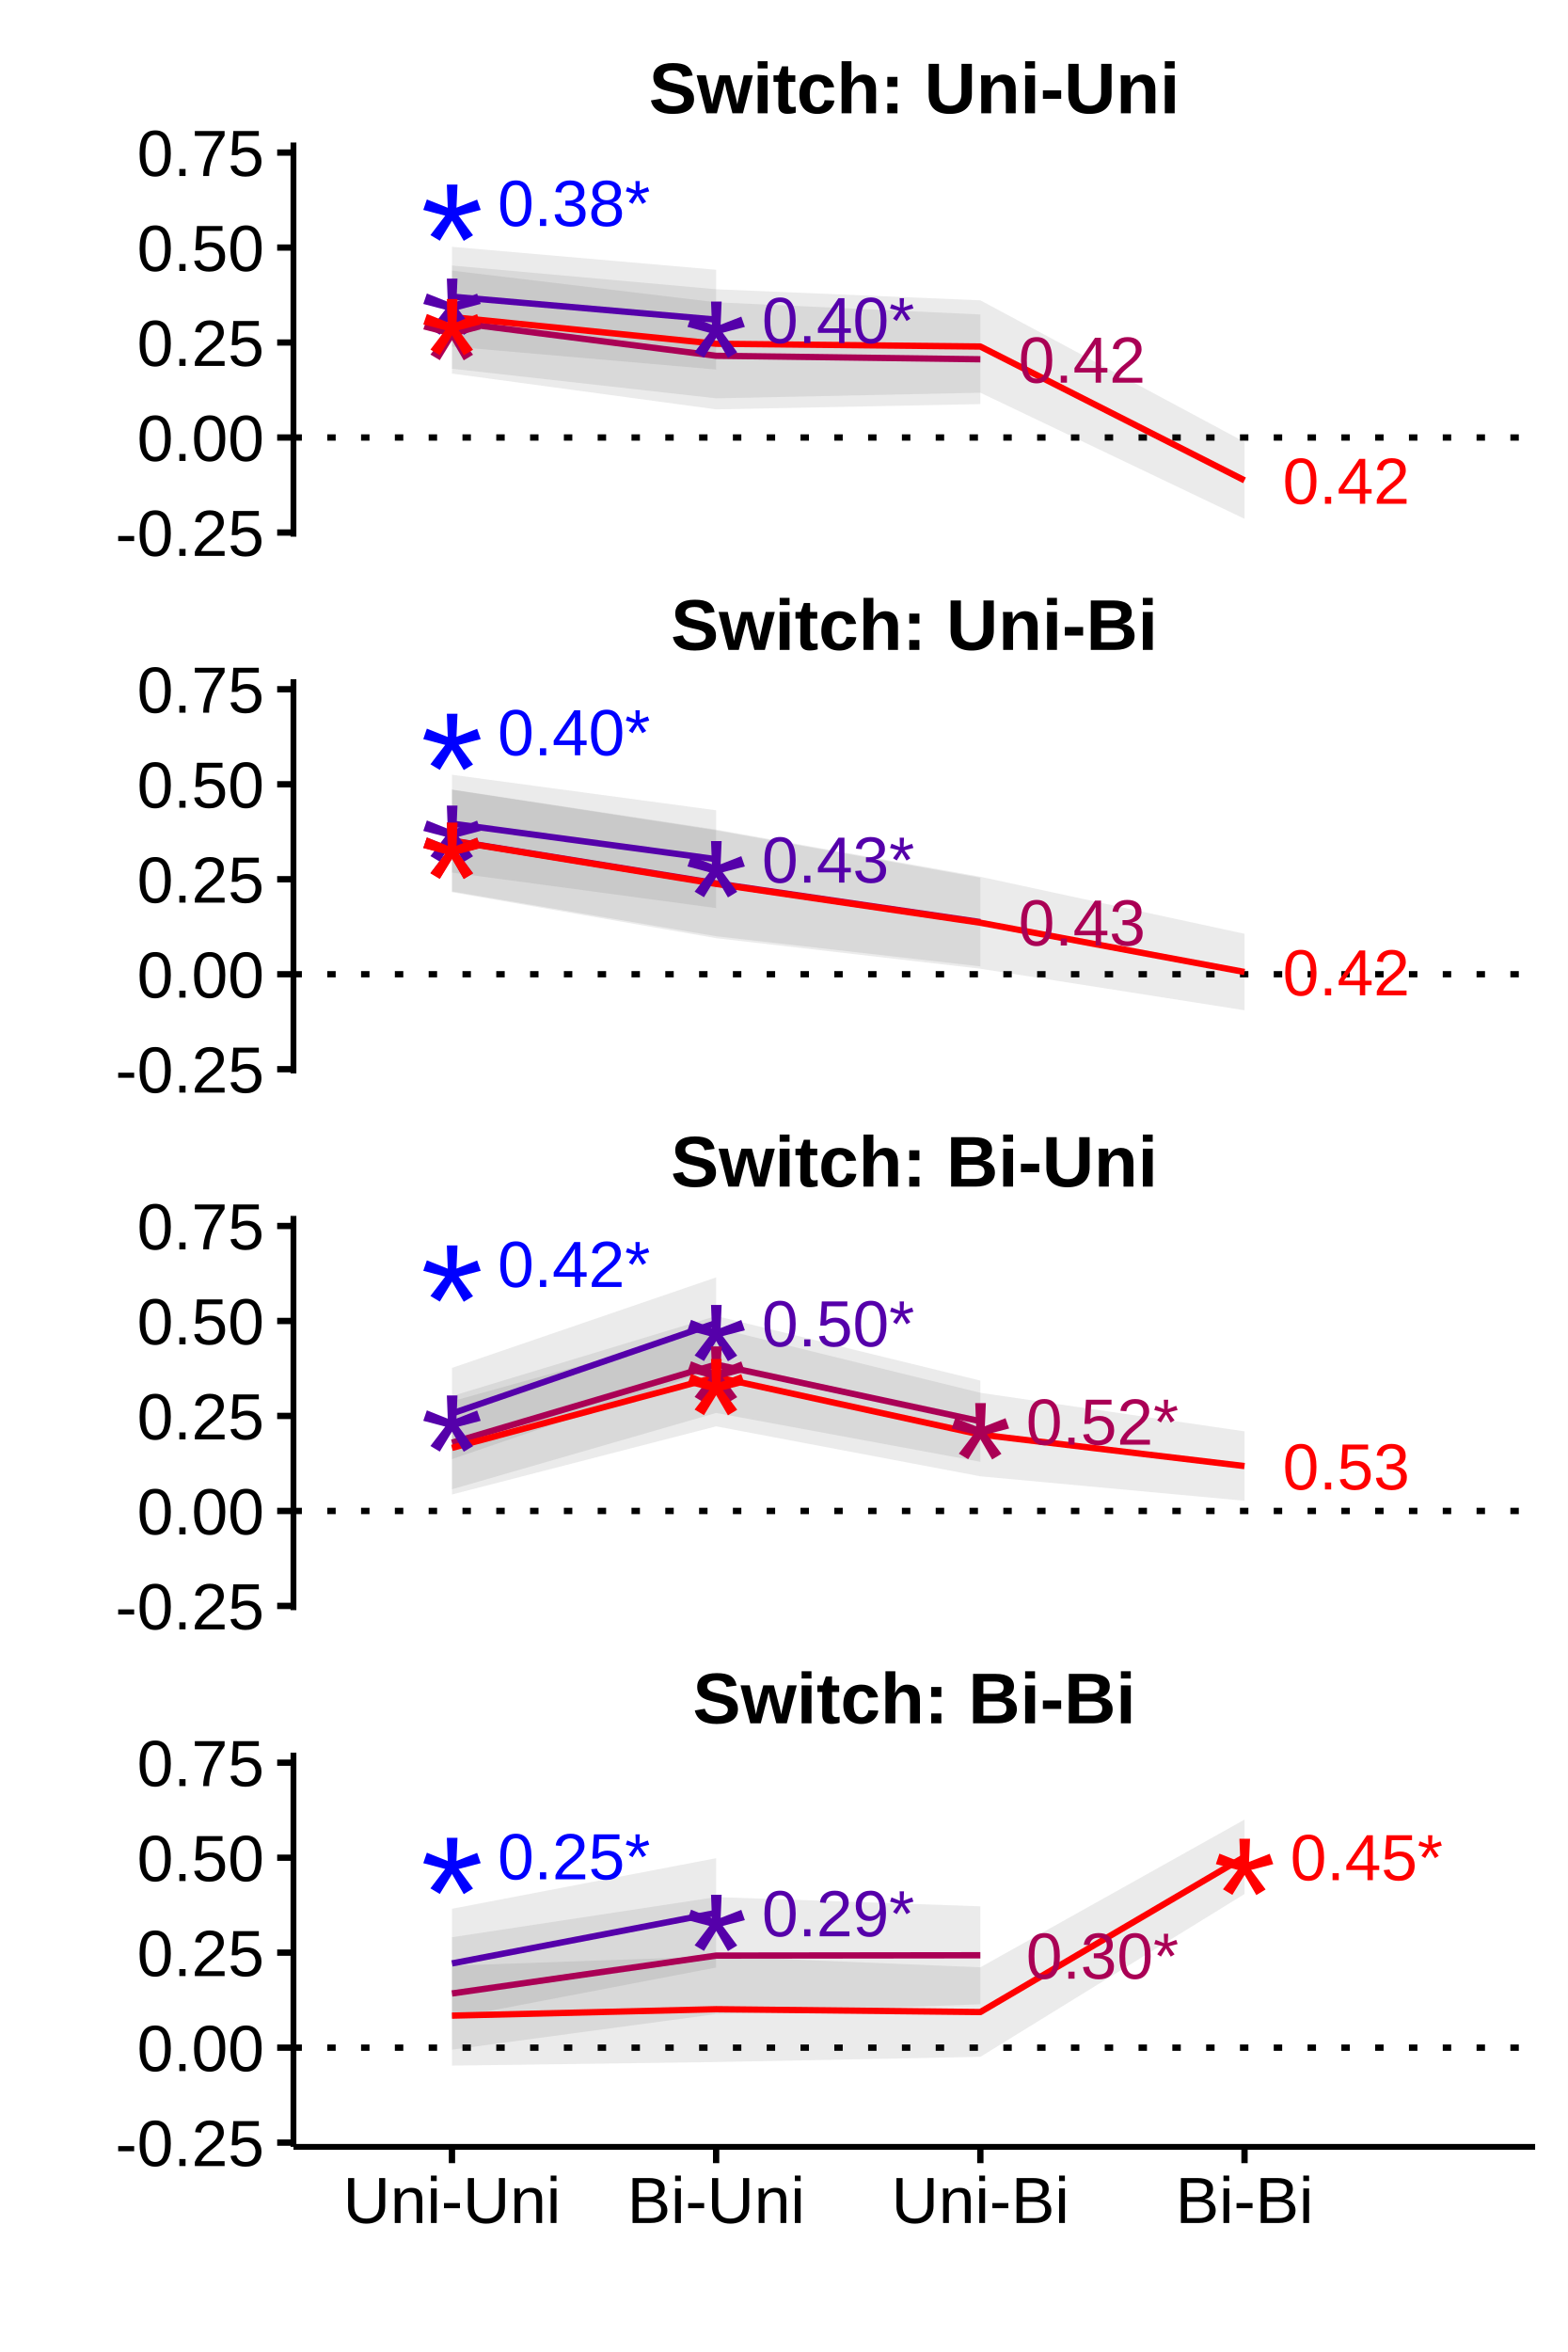
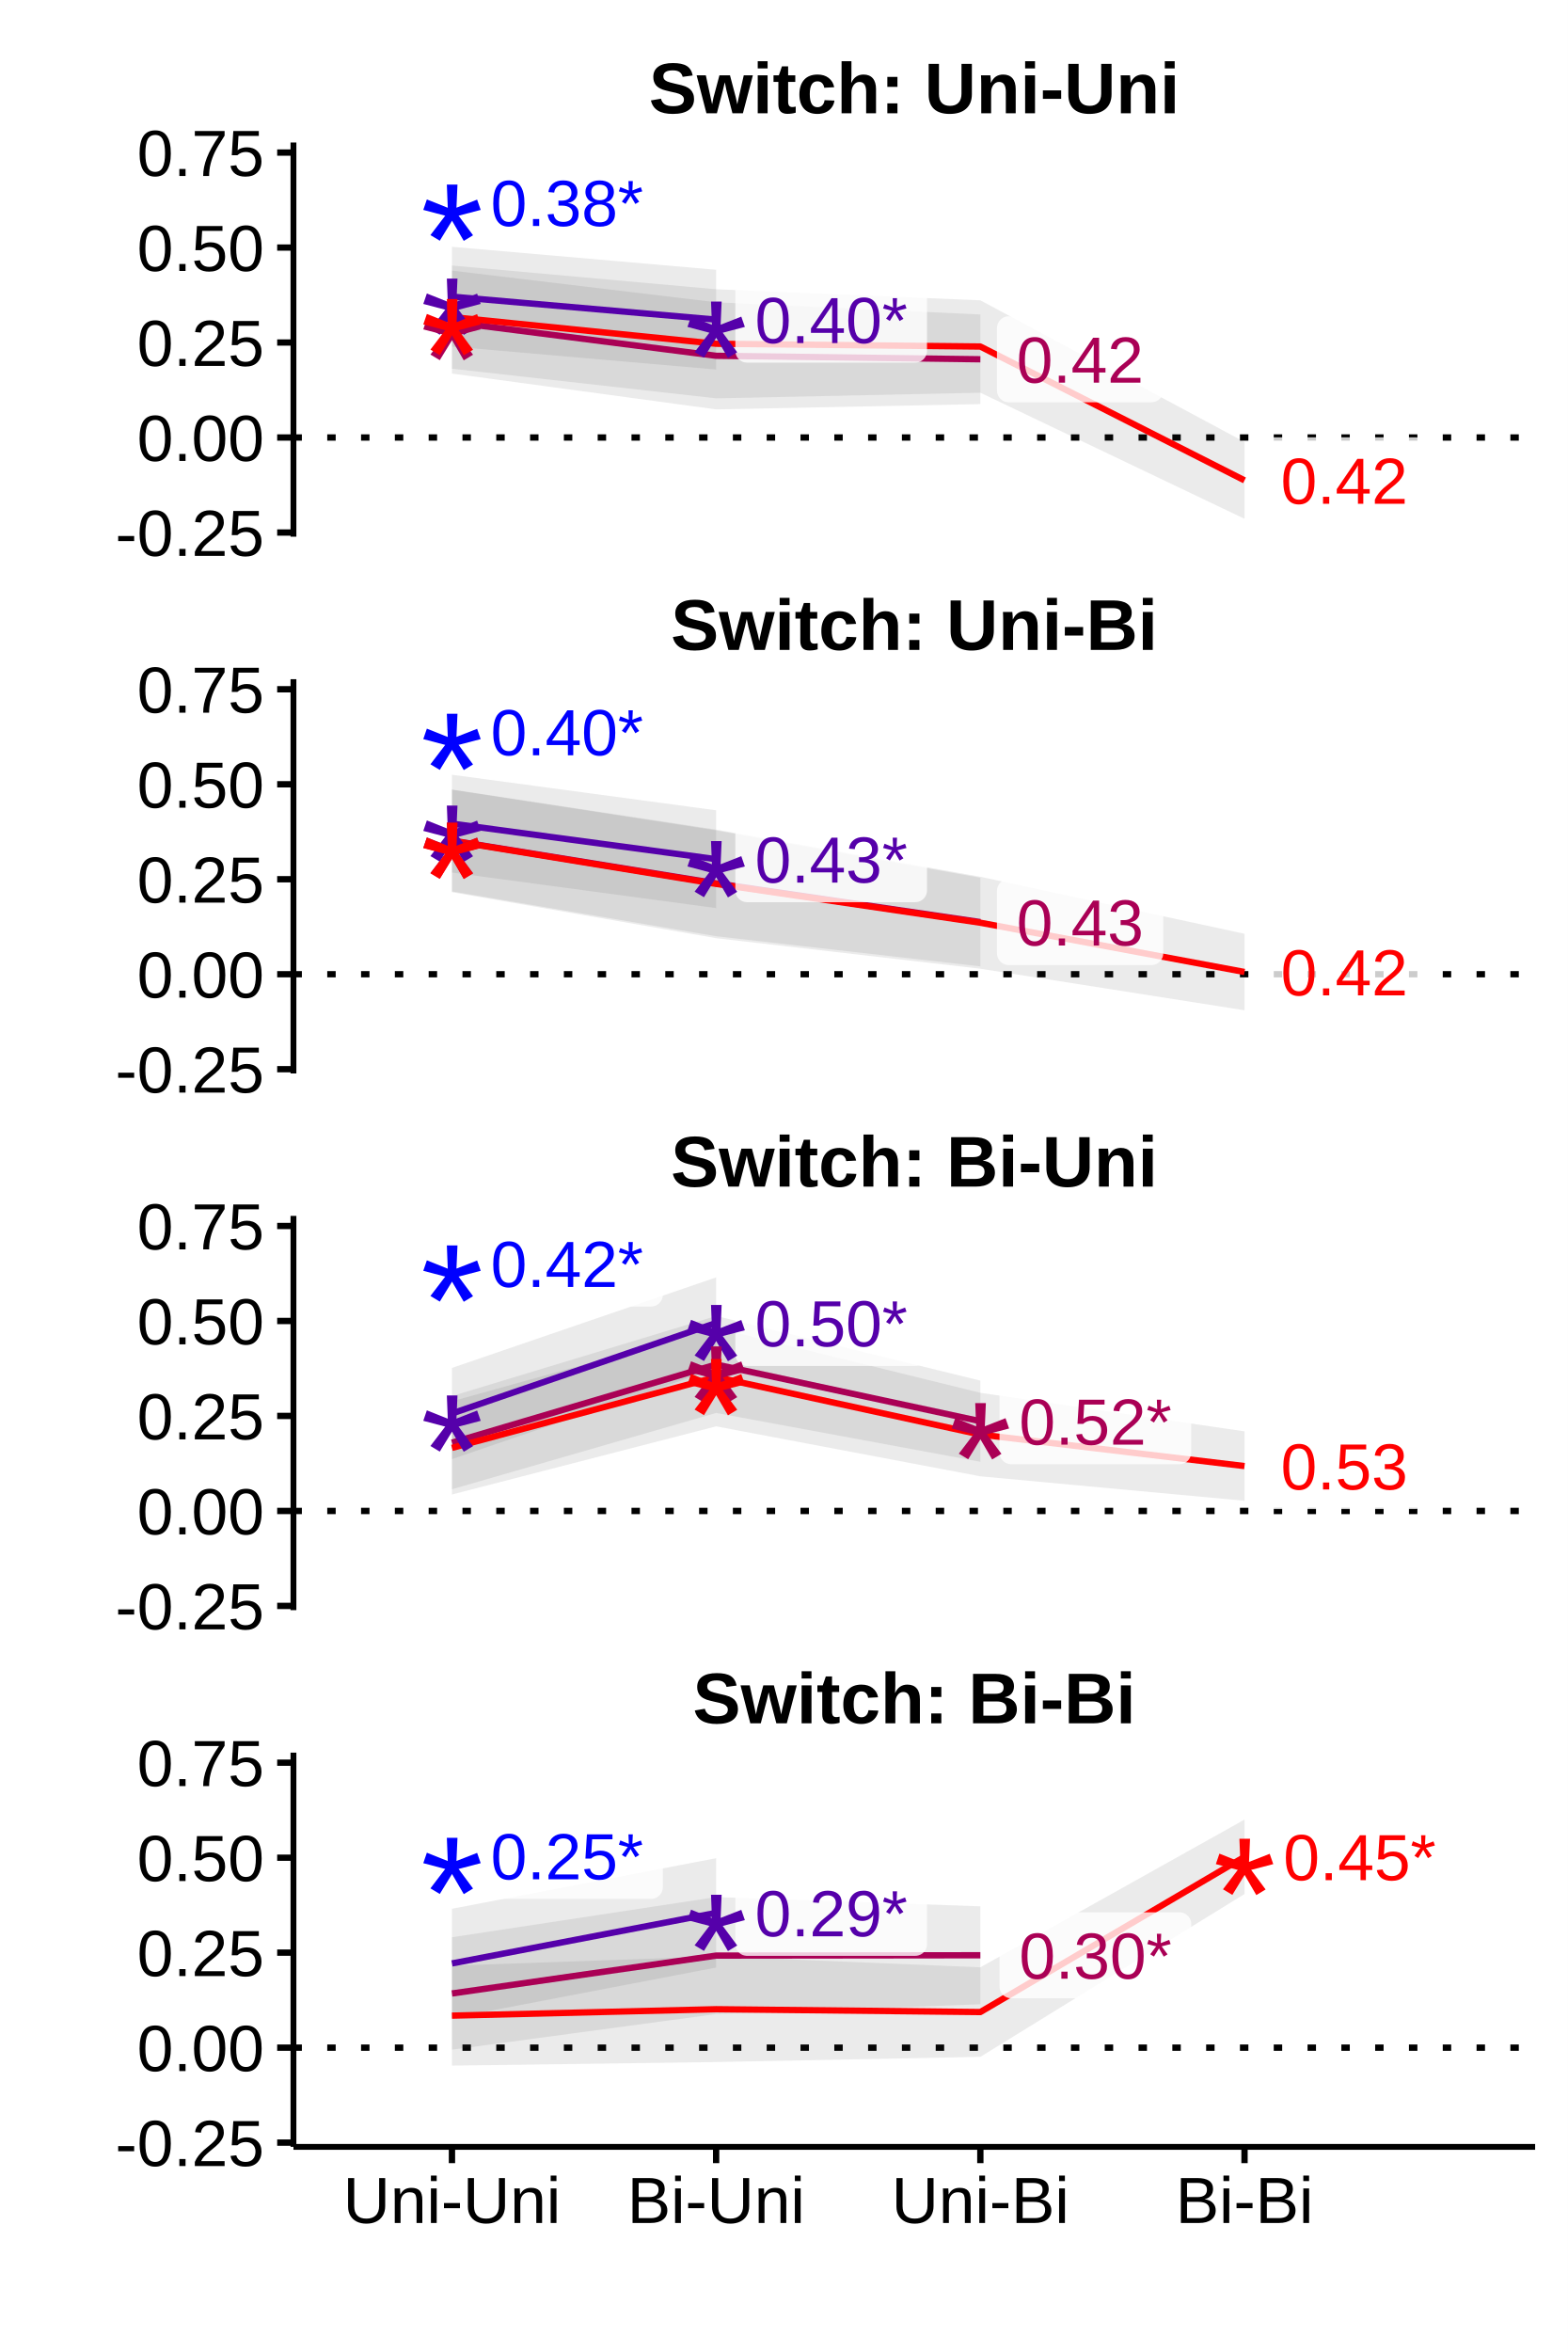
<svg xmlns="http://www.w3.org/2000/svg" width="288.00pt" height="432.00pt" viewBox="0 0 288.00 432.00">
  <g class="svglite">
    <defs>
      <style type="text/css">
    .svglite line, .svglite polyline, .svglite polygon, .svglite path, .svglite rect, .svglite circle {
      fill: none;
      stroke: #000000;
      stroke-linecap: round;
      stroke-linejoin: round;
      stroke-miterlimit: 10.00;
    }
    .svglite text {
      white-space: pre;
    }
    .svglite g.glyphgroup path {
      fill: inherit;
      stroke: none;
    }
  </style>
    </defs>
    <rect width="100%" height="100%" style="stroke: none; fill: #FFFFFF;" />
    <defs>
      <clipPath id="cpMC4wMHwyODguMDB8MC4wMHw0MzIuMDA=">
        <rect x="0.00" y="0.00" width="288.00" height="432.00" />
      </clipPath>
    </defs>
    <g clip-path="url(#cpMC4wMHwyODguMDB8MC4wMHw0MzIuMDA=)">
      <rect x="-0" y="0.00" width="288.00" height="432.00" style="stroke-width: 1.16; stroke: #FFFFFF; fill: #FFFFFF;" />
    </g>
    <defs>
      <clipPath id="cpNTMuOTF8MjgyLjAyfDI2LjE3fDk4LjU4">
        <rect x="53.91" y="26.17" width="228.11" height="72.41" />
      </clipPath>
    </defs>
    <g clip-path="url(#cpNTMuOTF8MjgyLjAyfDI2LjE3fDk4LjU4)">
      <rect x="53.91" y="26.17" width="228.11" height="72.41" style="stroke-width: 1.16; stroke: none; fill: #FFFFFF;" />
      <line x1="53.91" y1="80.36" x2="282.02" y2="80.36" style="stroke-width: 1.16; stroke-dasharray: 1.55,4.66; stroke-linecap: butt;" />
      <polygon points="83.03,31.56 83.03,42.87 " style="stroke-width: 0.00; stroke: none; stroke-linecap: butt; fill: #333333; fill-opacity: 0.10;" />
      <polygon points="83.03,45.33 131.56,49.55 131.56,67.87 83.03,63.65 " style="stroke-width: 0.00; stroke: none; stroke-linecap: butt; fill: #333333; fill-opacity: 0.10;" />
      <polyline points="83.03,45.33 131.56,49.55 " style="stroke-width: 1.16; stroke: none; stroke-linecap: butt;" />
      <polyline points="131.56,67.87 83.03,63.65 " style="stroke-width: 1.16; stroke: none; stroke-linecap: butt;" />
      <polygon points="83.03,49.71 131.56,55.52 180.10,57.76 180.10,74.22 131.56,75.19 83.03,68.61 " style="stroke-width: 0.00; stroke: none; stroke-linecap: butt; fill: #333333; fill-opacity: 0.10;" />
      <polyline points="83.03,49.71 131.56,55.52 180.10,57.76 " style="stroke-width: 1.16; stroke: none; stroke-linecap: butt;" />
      <polyline points="180.10,74.22 131.56,75.19 83.03,68.61 " style="stroke-width: 1.16; stroke: none; stroke-linecap: butt;" />
      <polygon points="83.03,48.77 131.56,53.13 180.10,55.16 228.63,81.18 228.63,95.29 180.10,72.13 131.56,73.16 83.03,67.72 " style="stroke-width: 0.00; stroke: none; stroke-linecap: butt; fill: #333333; fill-opacity: 0.10;" />
      <polyline points="83.03,48.77 131.56,53.13 180.10,55.16 228.63,81.18 " style="stroke-width: 1.16; stroke: none; stroke-linecap: butt;" />
      <polyline points="228.63,95.29 180.10,72.13 131.56,73.16 83.03,67.72 " style="stroke-width: 1.16; stroke: none; stroke-linecap: butt;" />
      <polyline points="83.03,54.49 131.56,58.71 " style="stroke-width: 1.16; stroke: #5500AA; stroke-linecap: butt;" />
      <polyline points="83.03,59.16 131.56,65.35 180.10,65.99 " style="stroke-width: 1.16; stroke: #AA0055; stroke-linecap: butt;" />
      <polyline points="83.03,58.24 131.56,63.14 180.10,63.65 228.63,88.23 " style="stroke-width: 1.16; stroke: #FF0000; stroke-linecap: butt;" />
-       <text x="91.43" y="41.51" style="font-size: 12.00px;fill: #0000FF; font-family: &quot;Arial&quot;;" textLength="28.02px" lengthAdjust="spacingAndGlyphs">0.38*</text>
-       <text x="139.97" y="63.01" style="font-size: 12.00px;fill: #5500AA; font-family: &quot;Arial&quot;;" textLength="28.02px" lengthAdjust="spacingAndGlyphs">0.40*</text>
-       <text x="187.10" y="70.29" style="font-size: 12.00px;fill: #AA0055; font-family: &quot;Arial&quot;;" textLength="23.34px" lengthAdjust="spacingAndGlyphs">0.42</text>
-       <text x="235.64" y="92.53" style="font-size: 12.00px;fill: #FF0000; font-family: &quot;Arial&quot;;" textLength="23.34px" lengthAdjust="spacingAndGlyphs">0.42</text>
+       <polygon points="88.71,45.11 119.61,45.11 119.52,45.11 119.87,45.10 120.21,45.03 120.53,44.91 120.83,44.73 121.10,44.51 121.33,44.25 121.52,43.96 121.66,43.64 121.74,43.30 121.77,42.95 121.77,42.95 121.77,31.48 121.77,31.48 121.74,31.13 121.66,30.79 121.52,30.47 121.33,30.18 121.10,29.92 120.83,29.70 120.53,29.53 120.21,29.40 119.87,29.33 119.61,29.32 88.71,29.32 88.97,29.33 88.62,29.32 88.28,29.36 87.94,29.46 87.63,29.61 87.34,29.80 87.09,30.05 86.89,30.32 86.72,30.63 86.61,30.96 86.56,31.30 86.55,31.48 86.55,42.95 86.56,42.78 86.56,43.13 86.61,43.47 86.72,43.80 86.89,44.11 87.09,44.39 87.34,44.63 87.63,44.82 87.94,44.97 88.28,45.07 88.62,45.11 " style="stroke-width: 0.00; stroke: none; fill: #FFFFFF; fill-opacity: 0.80;" />
+       <text x="90.15" y="41.51" style="font-size: 12.00px;fill: #0000FF; font-family: &quot;Arial&quot;;" textLength="28.02px" lengthAdjust="spacingAndGlyphs">0.38*</text>
+       <polygon points="137.25,66.61 168.14,66.61 168.05,66.60 168.40,66.59 168.74,66.52 169.07,66.40 169.37,66.22 169.64,66.00 169.87,65.74 170.05,65.45 170.19,65.13 170.27,64.79 170.30,64.45 170.30,64.45 170.30,52.97 170.30,52.97 170.27,52.62 170.19,52.29 170.05,51.97 169.87,51.67 169.64,51.41 169.37,51.19 169.07,51.02 168.74,50.89 168.40,50.83 168.14,50.81 137.25,50.81 137.51,50.83 137.16,50.81 136.81,50.85 136.48,50.95 136.17,51.10 135.88,51.30 135.63,51.54 135.42,51.82 135.26,52.12 135.15,52.45 135.09,52.80 135.09,52.97 135.09,64.45 135.09,64.27 135.09,64.62 135.15,64.96 135.26,65.29 135.42,65.60 135.63,65.88 135.88,66.12 136.17,66.32 136.48,66.47 136.81,66.56 137.16,66.60 " style="stroke-width: 0.00; stroke: none; fill: #FFFFFF; fill-opacity: 0.80;" />
+       <text x="138.69" y="63.01" style="font-size: 12.00px;fill: #5500AA; font-family: &quot;Arial&quot;;" textLength="28.02px" lengthAdjust="spacingAndGlyphs">0.40*</text>
+       <polygon points="185.31,73.89 211.54,73.89 211.45,73.89 211.80,73.87 212.14,73.80 212.46,73.68 212.76,73.51 213.03,73.29 213.26,73.03 213.45,72.73 213.59,72.41 213.67,72.07 213.70,71.73 213.70,71.73 213.70,60.25 213.70,60.25 213.67,59.90 213.59,59.57 213.45,59.25 213.26,58.95 213.03,58.69 212.76,58.47 212.46,58.30 212.14,58.18 211.80,58.11 211.54,58.09 185.31,58.09 185.57,58.11 185.23,58.09 184.88,58.13 184.55,58.23 184.23,58.38 183.95,58.58 183.70,58.82 183.49,59.10 183.33,59.40 183.22,59.73 183.16,60.08 183.15,60.25 183.15,71.73 183.16,71.55 183.16,71.90 183.22,72.24 183.33,72.57 183.49,72.88 183.70,73.16 183.95,73.40 184.23,73.60 184.55,73.75 184.88,73.84 185.23,73.89 " style="stroke-width: 0.00; stroke: none; fill: #FFFFFF; fill-opacity: 0.80;" />
+       <text x="186.75" y="70.29" style="font-size: 12.00px;fill: #AA0055; font-family: &quot;Arial&quot;;" textLength="23.34px" lengthAdjust="spacingAndGlyphs">0.42</text>
+       <polygon points="233.85,96.13 260.07,96.13 259.99,96.13 260.33,96.11 260.67,96.05 261.00,95.92 261.30,95.75 261.57,95.53 261.80,95.27 261.98,94.97 262.12,94.65 262.20,94.32 262.23,93.97 262.23,93.97 262.23,82.49 262.23,82.49 262.20,82.15 262.12,81.81 261.98,81.49 261.80,81.20 261.57,80.94 261.30,80.72 261.00,80.54 260.67,80.42 260.33,80.35 260.07,80.33 233.85,80.33 234.11,80.35 233.76,80.34 233.42,80.38 233.08,80.47 232.77,80.62 232.48,80.82 232.23,81.06 232.02,81.34 231.86,81.65 231.75,81.98 231.70,82.32 231.69,82.49 231.69,93.97 231.70,93.80 231.70,94.14 231.75,94.49 231.86,94.82 232.02,95.12 232.23,95.40 232.48,95.64 232.77,95.84 233.08,95.99 233.42,96.09 233.76,96.13 " style="stroke-width: 0.00; stroke: none; fill: #FFFFFF; fill-opacity: 0.80;" />
+       <text x="235.29" y="92.53" style="font-size: 12.00px;fill: #FF0000; font-family: &quot;Arial&quot;;" textLength="23.34px" lengthAdjust="spacingAndGlyphs">0.42</text>
      <text x="83.03" y="54.18" text-anchor="middle" style="font-size: 29.48px;fill: #0000FF; font-family: &quot;Arial&quot;;" textLength="11.47px" lengthAdjust="spacingAndGlyphs">*</text>
      <text x="83.03" y="71.45" text-anchor="middle" style="font-size: 29.48px;fill: #5500AA; font-family: &quot;Arial&quot;;" textLength="11.47px" lengthAdjust="spacingAndGlyphs">*</text>
      <text x="131.56" y="75.67" text-anchor="middle" style="font-size: 29.48px;fill: #5500AA; font-family: &quot;Arial&quot;;" textLength="11.47px" lengthAdjust="spacingAndGlyphs">*</text>
      <text x="83.03" y="76.12" text-anchor="middle" style="font-size: 29.48px;fill: #AA0055; font-family: &quot;Arial&quot;;" textLength="11.47px" lengthAdjust="spacingAndGlyphs">*</text>
      <text x="83.03" y="75.21" text-anchor="middle" style="font-size: 29.48px;fill: #FF0000; font-family: &quot;Arial&quot;;" textLength="11.47px" lengthAdjust="spacingAndGlyphs">*</text>
    </g>
    <g clip-path="url(#cpMC4wMHwyODguMDB8MC4wMHw0MzIuMDA=)">
</g>
    <defs>
      <clipPath id="cpNTMuOTF8MjgyLjAyfDEyNC43NXwxOTcuMTY=">
        <rect x="53.91" y="124.75" width="228.11" height="72.41" />
      </clipPath>
    </defs>
    <g clip-path="url(#cpNTMuOTF8MjgyLjAyfDEyNC43NXwxOTcuMTY=)">
      <rect x="53.91" y="124.75" width="228.11" height="72.41" style="stroke-width: 1.16; stroke: none; fill: #FFFFFF;" />
      <line x1="53.91" y1="178.94" x2="282.02" y2="178.94" style="stroke-width: 1.16; stroke-dasharray: 1.55,4.66; stroke-linecap: butt;" />
      <polygon points="83.03,128.88 83.03,139.96 " style="stroke-width: 0.00; stroke: none; stroke-linecap: butt; fill: #333333; fill-opacity: 0.10;" />
      <polygon points="83.03,142.30 131.56,148.83 131.56,166.79 83.03,160.26 " style="stroke-width: 0.00; stroke: none; stroke-linecap: butt; fill: #333333; fill-opacity: 0.10;" />
      <polyline points="83.03,142.30 131.56,148.83 " style="stroke-width: 1.16; stroke: none; stroke-linecap: butt;" />
      <polyline points="131.56,166.79 83.03,160.26 " style="stroke-width: 1.16; stroke: none; stroke-linecap: butt;" />
      <polygon points="83.03,145.05 131.56,152.52 180.10,161.22 180.10,177.50 131.56,171.96 83.03,163.73 " style="stroke-width: 0.00; stroke: none; stroke-linecap: butt; fill: #333333; fill-opacity: 0.10;" />
      <polyline points="83.03,145.05 131.56,152.52 180.10,161.22 " style="stroke-width: 1.16; stroke: none; stroke-linecap: butt;" />
      <polyline points="180.10,177.50 131.56,171.96 83.03,163.73 " style="stroke-width: 1.16; stroke: none; stroke-linecap: butt;" />
      <polygon points="83.03,145.01 131.56,152.38 180.10,161.04 228.63,171.51 228.63,185.56 180.10,177.93 131.56,172.32 83.03,163.87 " style="stroke-width: 0.00; stroke: none; stroke-linecap: butt; fill: #333333; fill-opacity: 0.10;" />
      <polyline points="83.03,145.01 131.56,152.38 180.10,161.04 228.63,171.51 " style="stroke-width: 1.16; stroke: none; stroke-linecap: butt;" />
      <polyline points="228.63,185.56 180.10,177.93 131.56,172.32 83.03,163.87 " style="stroke-width: 1.16; stroke: none; stroke-linecap: butt;" />
      <polyline points="83.03,151.28 131.56,157.81 " style="stroke-width: 1.16; stroke: #5500AA; stroke-linecap: butt;" />
      <polyline points="83.03,154.39 131.56,162.24 180.10,169.36 " style="stroke-width: 1.16; stroke: #AA0055; stroke-linecap: butt;" />
      <polyline points="83.03,154.44 131.56,162.35 180.10,169.48 228.63,178.53 " style="stroke-width: 1.16; stroke: #FF0000; stroke-linecap: butt;" />
-       <text x="91.43" y="138.72" style="font-size: 12.00px;fill: #0000FF; font-family: &quot;Arial&quot;;" textLength="28.02px" lengthAdjust="spacingAndGlyphs">0.40*</text>
-       <text x="139.97" y="162.11" style="font-size: 12.00px;fill: #5500AA; font-family: &quot;Arial&quot;;" textLength="28.02px" lengthAdjust="spacingAndGlyphs">0.43*</text>
-       <text x="187.10" y="173.66" style="font-size: 12.00px;fill: #AA0055; font-family: &quot;Arial&quot;;" textLength="23.34px" lengthAdjust="spacingAndGlyphs">0.43</text>
-       <text x="235.64" y="182.83" style="font-size: 12.00px;fill: #FF0000; font-family: &quot;Arial&quot;;" textLength="23.34px" lengthAdjust="spacingAndGlyphs">0.42</text>
+       <polygon points="88.71,142.32 119.61,142.32 119.52,142.32 119.87,142.30 120.21,142.23 120.53,142.11 120.83,141.94 121.10,141.72 121.33,141.46 121.52,141.16 121.66,140.84 121.74,140.51 121.77,140.16 121.77,140.16 121.77,128.68 121.77,128.68 121.74,128.34 121.66,128.00 121.52,127.68 121.33,127.38 121.10,127.12 120.83,126.90 120.53,126.73 120.21,126.61 119.87,126.54 119.61,126.52 88.71,126.52 88.97,126.54 88.62,126.52 88.28,126.57 87.94,126.66 87.63,126.81 87.34,127.01 87.09,127.25 86.89,127.53 86.72,127.84 86.61,128.17 86.56,128.51 86.55,128.68 86.55,140.16 86.56,139.99 86.56,140.33 86.61,140.68 86.72,141.01 86.89,141.31 87.09,141.59 87.34,141.83 87.63,142.03 87.94,142.18 88.28,142.28 88.62,142.32 " style="stroke-width: 0.00; stroke: none; fill: #FFFFFF; fill-opacity: 0.80;" />
+       <text x="90.15" y="138.72" style="font-size: 12.00px;fill: #0000FF; font-family: &quot;Arial&quot;;" textLength="28.02px" lengthAdjust="spacingAndGlyphs">0.40*</text>
+       <polygon points="137.25,165.71 168.14,165.71 168.05,165.70 168.40,165.69 168.74,165.62 169.07,165.50 169.37,165.32 169.64,165.10 169.87,164.84 170.05,164.55 170.19,164.23 170.27,163.89 170.30,163.55 170.30,163.55 170.30,152.07 170.30,152.07 170.27,151.72 170.19,151.39 170.05,151.07 169.87,150.77 169.64,150.51 169.37,150.29 169.07,150.12 168.74,150.00 168.40,149.93 168.14,149.91 137.25,149.91 137.51,149.93 137.16,149.91 136.81,149.95 136.48,150.05 136.17,150.20 135.88,150.40 135.63,150.64 135.42,150.92 135.26,151.22 135.15,151.55 135.09,151.90 135.09,152.07 135.09,163.55 135.09,163.37 135.09,163.72 135.15,164.06 135.26,164.39 135.42,164.70 135.63,164.98 135.88,165.22 136.17,165.42 136.48,165.57 136.81,165.66 137.16,165.70 " style="stroke-width: 0.00; stroke: none; fill: #FFFFFF; fill-opacity: 0.80;" />
+       <text x="138.69" y="162.11" style="font-size: 12.00px;fill: #5500AA; font-family: &quot;Arial&quot;;" textLength="28.02px" lengthAdjust="spacingAndGlyphs">0.43*</text>
+       <polygon points="185.31,177.26 211.54,177.26 211.45,177.26 211.80,177.25 212.14,177.18 212.46,177.05 212.76,176.88 213.03,176.66 213.26,176.40 213.45,176.10 213.59,175.78 213.67,175.45 213.70,175.10 213.70,175.10 213.70,163.62 213.70,163.62 213.67,163.28 213.59,162.94 213.45,162.62 213.26,162.33 213.03,162.07 212.76,161.85 212.46,161.67 212.14,161.55 211.80,161.48 211.54,161.46 185.31,161.46 185.57,161.48 185.23,161.47 184.88,161.51 184.55,161.60 184.23,161.75 183.95,161.95 183.70,162.19 183.49,162.47 183.33,162.78 183.22,163.11 183.16,163.45 183.15,163.62 183.15,175.10 183.16,174.93 183.16,175.27 183.22,175.62 183.33,175.95 183.49,176.26 183.70,176.53 183.95,176.77 184.23,176.97 184.55,177.12 184.88,177.22 185.23,177.26 " style="stroke-width: 0.00; stroke: none; fill: #FFFFFF; fill-opacity: 0.80;" />
+       <text x="186.75" y="173.66" style="font-size: 12.00px;fill: #AA0055; font-family: &quot;Arial&quot;;" textLength="23.34px" lengthAdjust="spacingAndGlyphs">0.43</text>
+       <polygon points="233.85,186.43 260.07,186.43 259.99,186.43 260.33,186.42 260.67,186.35 261.00,186.22 261.30,186.05 261.57,185.83 261.80,185.57 261.98,185.28 262.12,184.96 262.20,184.62 262.23,184.27 262.23,184.27 262.23,172.79 262.23,172.79 262.20,172.45 262.12,172.11 261.98,171.79 261.80,171.50 261.57,171.24 261.30,171.02 261.00,170.84 260.67,170.72 260.33,170.65 260.07,170.63 233.85,170.63 234.11,170.65 233.76,170.64 233.42,170.68 233.08,170.77 232.77,170.92 232.48,171.12 232.23,171.36 232.02,171.64 231.86,171.95 231.75,172.28 231.70,172.62 231.69,172.79 231.69,184.27 231.70,184.10 231.70,184.45 231.75,184.79 231.86,185.12 232.02,185.43 232.23,185.70 232.48,185.94 232.77,186.14 233.08,186.29 233.42,186.39 233.76,186.43 " style="stroke-width: 0.00; stroke: none; fill: #FFFFFF; fill-opacity: 0.80;" />
+       <text x="235.29" y="182.83" style="font-size: 12.00px;fill: #FF0000; font-family: &quot;Arial&quot;;" textLength="23.34px" lengthAdjust="spacingAndGlyphs">0.42</text>
      <text x="83.03" y="151.38" text-anchor="middle" style="font-size: 29.48px;fill: #0000FF; font-family: &quot;Arial&quot;;" textLength="11.47px" lengthAdjust="spacingAndGlyphs">*</text>
      <text x="83.03" y="168.24" text-anchor="middle" style="font-size: 29.48px;fill: #5500AA; font-family: &quot;Arial&quot;;" textLength="11.47px" lengthAdjust="spacingAndGlyphs">*</text>
      <text x="131.56" y="174.77" text-anchor="middle" style="font-size: 29.48px;fill: #5500AA; font-family: &quot;Arial&quot;;" textLength="11.47px" lengthAdjust="spacingAndGlyphs">*</text>
      <text x="83.03" y="171.35" text-anchor="middle" style="font-size: 29.48px;fill: #AA0055; font-family: &quot;Arial&quot;;" textLength="11.47px" lengthAdjust="spacingAndGlyphs">*</text>
      <text x="83.03" y="171.40" text-anchor="middle" style="font-size: 29.48px;fill: #FF0000; font-family: &quot;Arial&quot;;" textLength="11.47px" lengthAdjust="spacingAndGlyphs">*</text>
    </g>
    <g clip-path="url(#cpMC4wMHwyODguMDB8MC4wMHw0MzIuMDA=)">
</g>
    <defs>
      <clipPath id="cpNTMuOTF8MjgyLjAyfDIyMy4zM3wyOTUuNzQ=">
        <rect x="53.91" y="223.33" width="228.11" height="72.41" />
      </clipPath>
    </defs>
    <g clip-path="url(#cpNTMuOTF8MjgyLjAyfDIyMy4zM3wyOTUuNzQ=)">
      <rect x="53.91" y="223.33" width="228.11" height="72.41" style="stroke-width: 1.16; stroke: none; fill: #FFFFFF;" />
      <line x1="53.91" y1="277.52" x2="282.02" y2="277.52" style="stroke-width: 1.16; stroke-dasharray: 1.55,4.66; stroke-linecap: butt;" />
      <polygon points="83.03,226.62 83.03,237.54 " style="stroke-width: 0.00; stroke: none; stroke-linecap: butt; fill: #333333; fill-opacity: 0.10;" />
      <polygon points="83.03,251.25 131.56,234.62 131.56,251.37 83.03,268.00 " style="stroke-width: 0.00; stroke: none; stroke-linecap: butt; fill: #333333; fill-opacity: 0.10;" />
      <polyline points="83.03,251.25 131.56,234.62 " style="stroke-width: 1.16; stroke: none; stroke-linecap: butt;" />
      <polyline points="131.56,251.37 83.03,268.00 " style="stroke-width: 1.16; stroke: none; stroke-linecap: butt;" />
      <polygon points="83.03,256.42 131.56,241.71 180.10,253.58 180.10,268.49 131.56,259.52 83.03,273.54 " style="stroke-width: 0.00; stroke: none; stroke-linecap: butt; fill: #333333; fill-opacity: 0.10;" />
      <polyline points="83.03,256.42 131.56,241.71 180.10,253.58 " style="stroke-width: 1.16; stroke: none; stroke-linecap: butt;" />
      <polyline points="180.10,268.49 131.56,259.52 83.03,273.54 " style="stroke-width: 1.16; stroke: none; stroke-linecap: butt;" />
      <polygon points="83.03,257.38 131.56,243.88 180.10,255.82 228.63,262.90 228.63,275.65 180.10,271.16 131.56,261.98 83.03,274.50 " style="stroke-width: 0.00; stroke: none; stroke-linecap: butt; fill: #333333; fill-opacity: 0.10;" />
      <polyline points="83.03,257.38 131.56,243.88 180.10,255.82 228.63,262.90 " style="stroke-width: 1.16; stroke: none; stroke-linecap: butt;" />
      <polyline points="228.63,275.65 180.10,271.16 131.56,261.98 83.03,274.50 " style="stroke-width: 1.16; stroke: none; stroke-linecap: butt;" />
      <polyline points="83.03,259.62 131.56,242.99 " style="stroke-width: 1.16; stroke: #5500AA; stroke-linecap: butt;" />
      <polyline points="83.03,264.98 131.56,250.62 180.10,261.04 " style="stroke-width: 1.16; stroke: #AA0055; stroke-linecap: butt;" />
      <polyline points="83.03,265.94 131.56,252.93 180.10,263.49 228.63,269.28 " style="stroke-width: 1.16; stroke: #FF0000; stroke-linecap: butt;" />
-       <text x="91.43" y="236.38" style="font-size: 12.00px;fill: #0000FF; font-family: &quot;Arial&quot;;" textLength="28.02px" lengthAdjust="spacingAndGlyphs">0.42*</text>
-       <text x="139.97" y="247.29" style="font-size: 12.00px;fill: #5500AA; font-family: &quot;Arial&quot;;" textLength="28.02px" lengthAdjust="spacingAndGlyphs">0.50*</text>
-       <text x="188.50" y="265.34" style="font-size: 12.00px;fill: #AA0055; font-family: &quot;Arial&quot;;" textLength="28.02px" lengthAdjust="spacingAndGlyphs">0.52*</text>
-       <text x="235.64" y="273.58" style="font-size: 12.00px;fill: #FF0000; font-family: &quot;Arial&quot;;" textLength="23.34px" lengthAdjust="spacingAndGlyphs">0.53</text>
+       <polygon points="88.71,239.98 119.61,239.98 119.52,239.98 119.87,239.96 120.21,239.89 120.53,239.77 120.83,239.60 121.10,239.38 121.33,239.12 121.52,238.82 121.66,238.50 121.74,238.16 121.77,237.82 121.77,237.82 121.77,226.34 121.77,226.34 121.74,225.99 121.66,225.66 121.52,225.34 121.33,225.04 121.10,224.78 120.83,224.56 120.53,224.39 120.21,224.27 119.87,224.20 119.61,224.18 88.71,224.18 88.97,224.20 88.62,224.18 88.28,224.22 87.94,224.32 87.63,224.47 87.34,224.67 87.09,224.91 86.89,225.19 86.72,225.49 86.61,225.82 86.56,226.17 86.55,226.34 86.55,237.82 86.56,237.64 86.56,237.99 86.61,238.34 86.72,238.66 86.89,238.97 87.09,239.25 87.34,239.49 87.63,239.69 87.94,239.84 88.28,239.93 88.62,239.98 " style="stroke-width: 0.00; stroke: none; fill: #FFFFFF; fill-opacity: 0.80;" />
+       <text x="90.15" y="236.38" style="font-size: 12.00px;fill: #0000FF; font-family: &quot;Arial&quot;;" textLength="28.02px" lengthAdjust="spacingAndGlyphs">0.42*</text>
+       <polygon points="137.25,250.89 168.14,250.89 168.05,250.89 168.40,250.88 168.74,250.81 169.07,250.68 169.37,250.51 169.64,250.29 169.87,250.03 170.05,249.74 170.19,249.42 170.27,249.08 170.30,248.73 170.30,248.73 170.30,237.26 170.30,237.26 170.27,236.91 170.19,236.57 170.05,236.25 169.87,235.96 169.64,235.70 169.37,235.48 169.07,235.30 168.74,235.18 168.40,235.11 168.14,235.10 137.25,235.10 137.51,235.11 137.16,235.10 136.81,235.14 136.48,235.24 136.17,235.39 135.88,235.58 135.63,235.82 135.42,236.10 135.26,236.41 135.15,236.74 135.09,237.08 135.09,237.26 135.09,248.73 135.09,248.56 135.09,248.91 135.15,249.25 135.26,249.58 135.42,249.89 135.63,250.16 135.88,250.41 136.17,250.60 136.48,250.75 136.81,250.85 137.16,250.89 " style="stroke-width: 0.00; stroke: none; fill: #FFFFFF; fill-opacity: 0.80;" />
+       <text x="138.69" y="247.29" style="font-size: 12.00px;fill: #5500AA; font-family: &quot;Arial&quot;;" textLength="28.02px" lengthAdjust="spacingAndGlyphs">0.50*</text>
+       <polygon points="185.78,268.94 216.68,268.94 216.59,268.94 216.94,268.92 217.28,268.85 217.60,268.73 217.90,268.56 218.17,268.34 218.40,268.08 218.59,267.78 218.73,267.46 218.81,267.12 218.84,266.78 218.84,266.78 218.84,255.30 218.84,255.30 218.81,254.95 218.73,254.62 218.59,254.30 218.40,254.00 218.17,253.74 217.90,253.52 217.60,253.35 217.28,253.23 216.94,253.16 216.68,253.14 185.78,253.14 186.04,253.16 185.69,253.14 185.35,253.18 185.01,253.28 184.70,253.43 184.41,253.63 184.16,253.87 183.96,254.15 183.79,254.45 183.68,254.78 183.63,255.13 183.62,255.30 183.62,266.78 183.63,266.60 183.63,266.95 183.68,267.29 183.79,267.62 183.96,267.93 184.16,268.21 184.41,268.45 184.70,268.65 185.01,268.80 185.35,268.89 185.69,268.94 " style="stroke-width: 0.00; stroke: none; fill: #FFFFFF; fill-opacity: 0.80;" />
+       <text x="187.22" y="265.34" style="font-size: 12.00px;fill: #AA0055; font-family: &quot;Arial&quot;;" textLength="28.02px" lengthAdjust="spacingAndGlyphs">0.52*</text>
+       <polygon points="233.85,277.18 260.07,277.18 259.99,277.17 260.33,277.16 260.67,277.09 261.00,276.97 261.30,276.79 261.57,276.57 261.80,276.31 261.98,276.02 262.12,275.70 262.20,275.36 262.23,275.02 262.23,275.02 262.23,263.54 262.23,263.54 262.20,263.19 262.12,262.86 261.98,262.54 261.80,262.24 261.57,261.98 261.30,261.76 261.00,261.59 260.67,261.46 260.33,261.40 260.07,261.38 233.85,261.38 234.11,261.40 233.76,261.38 233.42,261.42 233.08,261.52 232.77,261.67 232.48,261.87 232.23,262.11 232.02,262.39 231.86,262.69 231.75,263.02 231.70,263.37 231.69,263.54 231.69,275.02 231.70,274.84 231.70,275.19 231.75,275.53 231.86,275.86 232.02,276.17 232.23,276.45 232.48,276.69 232.77,276.89 233.08,277.04 233.42,277.13 233.76,277.17 " style="stroke-width: 0.00; stroke: none; fill: #FFFFFF; fill-opacity: 0.80;" />
+       <text x="235.29" y="273.58" style="font-size: 12.00px;fill: #FF0000; font-family: &quot;Arial&quot;;" textLength="23.34px" lengthAdjust="spacingAndGlyphs">0.53</text>
      <text x="83.03" y="249.04" text-anchor="middle" style="font-size: 29.48px;fill: #0000FF; font-family: &quot;Arial&quot;;" textLength="11.47px" lengthAdjust="spacingAndGlyphs">*</text>
      <text x="83.03" y="276.59" text-anchor="middle" style="font-size: 29.48px;fill: #5500AA; font-family: &quot;Arial&quot;;" textLength="11.47px" lengthAdjust="spacingAndGlyphs">*</text>
      <text x="131.56" y="259.96" text-anchor="middle" style="font-size: 29.48px;fill: #5500AA; font-family: &quot;Arial&quot;;" textLength="11.47px" lengthAdjust="spacingAndGlyphs">*</text>
      <text x="131.56" y="267.58" text-anchor="middle" style="font-size: 29.48px;fill: #AA0055; font-family: &quot;Arial&quot;;" textLength="11.47px" lengthAdjust="spacingAndGlyphs">*</text>
      <text x="180.10" y="278.00" text-anchor="middle" style="font-size: 29.48px;fill: #AA0055; font-family: &quot;Arial&quot;;" textLength="11.47px" lengthAdjust="spacingAndGlyphs">*</text>
      <text x="131.56" y="269.90" text-anchor="middle" style="font-size: 29.48px;fill: #FF0000; font-family: &quot;Arial&quot;;" textLength="11.47px" lengthAdjust="spacingAndGlyphs">*</text>
    </g>
    <g clip-path="url(#cpMC4wMHwyODguMDB8MC4wMHw0MzIuMDA=)">
</g>
    <defs>
      <clipPath id="cpNTMuOTF8MjgyLjAyfDMyMS45MXwzOTQuMzI=">
        <rect x="53.91" y="321.91" width="228.11" height="72.41" />
      </clipPath>
    </defs>
    <g clip-path="url(#cpNTMuOTF8MjgyLjAyfDMyMS45MXwzOTQuMzI=)">
      <rect x="53.91" y="321.91" width="228.11" height="72.41" style="stroke-width: 1.16; stroke: none; fill: #FFFFFF;" />
      <line x1="53.91" y1="376.10" x2="282.02" y2="376.10" style="stroke-width: 1.16; stroke-dasharray: 1.55,4.66; stroke-linecap: butt;" />
      <polygon points="83.03,334.67 83.03,347.09 " style="stroke-width: 0.00; stroke: none; stroke-linecap: butt; fill: #333333; fill-opacity: 0.10;" />
      <polygon points="83.03,350.59 131.56,341.30 131.56,361.38 83.03,370.67 " style="stroke-width: 0.00; stroke: none; stroke-linecap: butt; fill: #333333; fill-opacity: 0.10;" />
      <polyline points="83.03,350.59 131.56,341.30 " style="stroke-width: 1.16; stroke: none; stroke-linecap: butt;" />
      <polyline points="131.56,361.38 83.03,370.67 " style="stroke-width: 1.16; stroke: none; stroke-linecap: butt;" />
      <polygon points="83.03,355.82 131.56,348.44 180.10,350.14 180.10,368.13 131.56,369.93 83.03,376.47 " style="stroke-width: 0.00; stroke: none; stroke-linecap: butt; fill: #333333; fill-opacity: 0.10;" />
      <polyline points="83.03,355.82 131.56,348.44 180.10,350.14 " style="stroke-width: 1.16; stroke: none; stroke-linecap: butt;" />
      <polyline points="180.10,368.13 131.56,369.93 83.03,376.47 " style="stroke-width: 1.16; stroke: none; stroke-linecap: butt;" />
      <polygon points="83.03,361.04 131.56,359.33 180.10,361.34 228.63,334.21 228.63,347.88 180.10,377.79 131.56,378.74 83.03,379.40 " style="stroke-width: 0.00; stroke: none; stroke-linecap: butt; fill: #333333; fill-opacity: 0.10;" />
      <polyline points="83.03,361.04 131.56,359.33 180.10,361.34 228.63,334.21 " style="stroke-width: 1.16; stroke: none; stroke-linecap: butt;" />
      <polyline points="228.63,347.88 180.10,377.79 131.56,378.74 83.03,379.40 " style="stroke-width: 1.16; stroke: none; stroke-linecap: butt;" />
      <polyline points="83.03,360.63 131.56,351.34 " style="stroke-width: 1.16; stroke: #5500AA; stroke-linecap: butt;" />
      <polyline points="83.03,366.15 131.56,359.19 180.10,359.13 " style="stroke-width: 1.16; stroke: #AA0055; stroke-linecap: butt;" />
      <polyline points="83.03,370.22 131.56,369.04 180.10,369.56 228.63,341.05 " style="stroke-width: 1.16; stroke: #FF0000; stroke-linecap: butt;" />
-       <text x="91.43" y="345.18" style="font-size: 12.00px;fill: #0000FF; font-family: &quot;Arial&quot;;" textLength="28.02px" lengthAdjust="spacingAndGlyphs">0.25*</text>
-       <text x="139.97" y="355.64" style="font-size: 12.00px;fill: #5500AA; font-family: &quot;Arial&quot;;" textLength="28.02px" lengthAdjust="spacingAndGlyphs">0.29*</text>
-       <text x="188.50" y="363.43" style="font-size: 12.00px;fill: #AA0055; font-family: &quot;Arial&quot;;" textLength="28.02px" lengthAdjust="spacingAndGlyphs">0.30*</text>
-       <text x="237.04" y="345.34" style="font-size: 12.00px;fill: #FF0000; font-family: &quot;Arial&quot;;" textLength="28.02px" lengthAdjust="spacingAndGlyphs">0.45*</text>
+       <polygon points="88.71,348.78 119.61,348.78 119.52,348.78 119.87,348.76 120.21,348.69 120.53,348.57 120.83,348.40 121.10,348.18 121.33,347.92 121.52,347.62 121.66,347.30 121.74,346.97 121.77,346.62 121.77,346.62 121.77,335.14 121.77,335.14 121.74,334.80 121.66,334.46 121.52,334.14 121.33,333.84 121.10,333.58 120.83,333.36 120.53,333.19 120.21,333.07 119.87,333.00 119.61,332.98 88.71,332.98 88.97,333.00 88.62,332.98 88.28,333.03 87.94,333.12 87.63,333.27 87.34,333.47 87.09,333.71 86.89,333.99 86.72,334.30 86.61,334.63 86.56,334.97 86.55,335.14 86.55,346.62 86.56,346.44 86.56,346.79 86.61,347.14 86.72,347.47 86.89,347.77 87.09,348.05 87.34,348.29 87.63,348.49 87.94,348.64 88.28,348.74 88.62,348.78 " style="stroke-width: 0.00; stroke: none; fill: #FFFFFF; fill-opacity: 0.80;" />
+       <text x="90.15" y="345.18" style="font-size: 12.00px;fill: #0000FF; font-family: &quot;Arial&quot;;" textLength="28.02px" lengthAdjust="spacingAndGlyphs">0.25*</text>
+       <polygon points="137.25,359.24 168.14,359.24 168.05,359.24 168.40,359.22 168.74,359.15 169.07,359.03 169.37,358.86 169.64,358.64 169.87,358.38 170.05,358.08 170.19,357.76 170.27,357.42 170.30,357.08 170.30,357.08 170.30,345.60 170.30,345.60 170.27,345.25 170.19,344.92 170.05,344.60 169.87,344.30 169.64,344.04 169.37,343.82 169.07,343.65 168.74,343.53 168.40,343.46 168.14,343.44 137.25,343.44 137.51,343.46 137.16,343.44 136.81,343.48 136.48,343.58 136.17,343.73 135.88,343.93 135.63,344.17 135.42,344.45 135.26,344.75 135.15,345.08 135.09,345.43 135.09,345.60 135.09,357.08 135.09,356.90 135.09,357.25 135.15,357.59 135.26,357.92 135.42,358.23 135.63,358.51 135.88,358.75 136.17,358.95 136.48,359.10 136.81,359.19 137.16,359.24 " style="stroke-width: 0.00; stroke: none; fill: #FFFFFF; fill-opacity: 0.80;" />
+       <text x="138.69" y="355.64" style="font-size: 12.00px;fill: #5500AA; font-family: &quot;Arial&quot;;" textLength="28.02px" lengthAdjust="spacingAndGlyphs">0.29*</text>
+       <polygon points="185.78,367.03 216.68,367.03 216.59,367.03 216.94,367.02 217.28,366.95 217.60,366.82 217.90,366.65 218.17,366.43 218.40,366.17 218.59,365.88 218.73,365.56 218.81,365.22 218.84,364.87 218.84,364.87 218.84,353.40 218.84,353.40 218.81,353.05 218.73,352.71 218.59,352.39 218.40,352.10 218.17,351.84 217.90,351.62 217.60,351.45 217.28,351.32 216.94,351.25 216.68,351.24 185.78,351.24 186.04,351.25 185.69,351.24 185.35,351.28 185.01,351.38 184.70,351.53 184.41,351.72 184.16,351.96 183.96,352.24 183.79,352.55 183.68,352.88 183.63,353.22 183.62,353.40 183.62,364.87 183.63,364.70 183.63,365.05 183.68,365.39 183.79,365.72 183.96,366.03 184.16,366.31 184.41,366.55 184.70,366.74 185.01,366.89 185.35,366.99 185.69,367.03 " style="stroke-width: 0.00; stroke: none; fill: #FFFFFF; fill-opacity: 0.80;" />
+       <text x="187.22" y="363.43" style="font-size: 12.00px;fill: #AA0055; font-family: &quot;Arial&quot;;" textLength="28.02px" lengthAdjust="spacingAndGlyphs">0.30*</text>
+       <polygon points="234.32,348.94 265.21,348.94 265.12,348.94 265.47,348.93 265.81,348.86 266.14,348.74 266.44,348.56 266.71,348.34 266.94,348.08 267.12,347.79 267.26,347.47 267.34,347.13 267.37,346.78 267.37,346.78 267.37,335.31 267.37,335.31 267.34,334.96 267.26,334.62 267.12,334.30 266.94,334.01 266.71,333.75 266.44,333.53 266.14,333.36 265.81,333.23 265.47,333.16 265.21,333.15 234.32,333.15 234.58,333.16 234.23,333.15 233.88,333.19 233.55,333.29 233.24,333.44 232.95,333.63 232.70,333.87 232.49,334.15 232.33,334.46 232.22,334.79 232.16,335.13 232.16,335.31 232.16,346.78 232.16,346.61 232.16,346.96 232.22,347.30 232.33,347.63 232.49,347.94 232.70,348.22 232.95,348.46 233.24,348.65 233.55,348.80 233.88,348.90 234.23,348.94 " style="stroke-width: 0.00; stroke: none; fill: #FFFFFF; fill-opacity: 0.80;" />
+       <text x="235.76" y="345.34" style="font-size: 12.00px;fill: #FF0000; font-family: &quot;Arial&quot;;" textLength="28.02px" lengthAdjust="spacingAndGlyphs">0.45*</text>
      <text x="83.03" y="357.84" text-anchor="middle" style="font-size: 29.48px;fill: #0000FF; font-family: &quot;Arial&quot;;" textLength="11.47px" lengthAdjust="spacingAndGlyphs">*</text>
      <text x="131.56" y="368.30" text-anchor="middle" style="font-size: 29.48px;fill: #5500AA; font-family: &quot;Arial&quot;;" textLength="11.47px" lengthAdjust="spacingAndGlyphs">*</text>
      <text x="228.63" y="358.01" text-anchor="middle" style="font-size: 29.48px;fill: #FF0000; font-family: &quot;Arial&quot;;" textLength="11.47px" lengthAdjust="spacingAndGlyphs">*</text>
    </g>
    <g clip-path="url(#cpMC4wMHwyODguMDB8MC4wMHw0MzIuMDA=)">
</g>
    <defs>
      <clipPath id="cpNTMuOTF8MjgyLjAyfDMwMS43MnwzMjEuOTE=">
        <rect x="53.91" y="301.72" width="228.11" height="20.19" />
      </clipPath>
    </defs>
    <g clip-path="url(#cpNTMuOTF8MjgyLjAyfDMwMS43MnwzMjEuOTE=)">
      <rect x="53.91" y="301.72" width="228.11" height="20.19" style="stroke-width: 1.16; stroke: #FFFFFF; fill: #FFFFFF;" />
      <text x="167.97" y="316.53" text-anchor="middle" style="font-size: 13.20px; font-weight: bold; font-family: &quot;Arial&quot;;" textLength="81.30px" lengthAdjust="spacingAndGlyphs">Switch: Bi-Bi</text>
    </g>
    <g clip-path="url(#cpMC4wMHwyODguMDB8MC4wMHw0MzIuMDA=)">
</g>
    <defs>
      <clipPath id="cpNTMuOTF8MjgyLjAyfDIwMy4xNHwyMjMuMzM=">
        <rect x="53.91" y="203.14" width="228.11" height="20.19" />
      </clipPath>
    </defs>
    <g clip-path="url(#cpNTMuOTF8MjgyLjAyfDIwMy4xNHwyMjMuMzM=)">
      <rect x="53.91" y="203.14" width="228.11" height="20.19" style="stroke-width: 1.16; stroke: #FFFFFF; fill: #FFFFFF;" />
      <text x="167.97" y="217.95" text-anchor="middle" style="font-size: 13.20px; font-weight: bold; font-family: &quot;Arial&quot;;" textLength="89.36px" lengthAdjust="spacingAndGlyphs">Switch: Bi-Uni</text>
    </g>
    <g clip-path="url(#cpMC4wMHwyODguMDB8MC4wMHw0MzIuMDA=)">
</g>
    <defs>
      <clipPath id="cpNTMuOTF8MjgyLjAyfDEwNC41NnwxMjQuNzU=">
        <rect x="53.91" y="104.56" width="228.11" height="20.19" />
      </clipPath>
    </defs>
    <g clip-path="url(#cpNTMuOTF8MjgyLjAyfDEwNC41NnwxMjQuNzU=)">
      <rect x="53.91" y="104.56" width="228.11" height="20.19" style="stroke-width: 1.16; stroke: #FFFFFF; fill: #FFFFFF;" />
      <text x="167.97" y="119.37" text-anchor="middle" style="font-size: 13.20px; font-weight: bold; font-family: &quot;Arial&quot;;" textLength="89.36px" lengthAdjust="spacingAndGlyphs">Switch: Uni-Bi</text>
    </g>
    <g clip-path="url(#cpMC4wMHwyODguMDB8MC4wMHw0MzIuMDA=)">
</g>
    <defs>
      <clipPath id="cpNTMuOTF8MjgyLjAyfDUuOTh8MjYuMTc=">
        <rect x="53.91" y="5.98" width="228.11" height="20.19" />
      </clipPath>
    </defs>
    <g clip-path="url(#cpNTMuOTF8MjgyLjAyfDUuOTh8MjYuMTc=)">
      <rect x="53.91" y="5.98" width="228.11" height="20.19" style="stroke-width: 1.16; stroke: #FFFFFF; fill: #FFFFFF;" />
      <text x="167.97" y="20.80" text-anchor="middle" style="font-size: 13.20px; font-weight: bold; font-family: &quot;Arial&quot;;" textLength="97.42px" lengthAdjust="spacingAndGlyphs">Switch: Uni-Uni</text>
    </g>
    <g clip-path="url(#cpMC4wMHwyODguMDB8MC4wMHw0MzIuMDA=)">
      <polyline points="53.91,394.32 282.02,394.32 " style="stroke-width: 1.07; stroke-linecap: butt;" />
      <polyline points="83.03,397.31 83.03,394.32 " style="stroke-width: 1.16; stroke-linecap: butt;" />
      <polyline points="131.56,397.31 131.56,394.32 " style="stroke-width: 1.16; stroke-linecap: butt;" />
      <polyline points="180.10,397.31 180.10,394.32 " style="stroke-width: 1.16; stroke-linecap: butt;" />
      <polyline points="228.63,397.31 228.63,394.32 " style="stroke-width: 1.16; stroke-linecap: butt;" />
      <text x="83.03" y="408.30" text-anchor="middle" style="font-size: 12.00px; font-family: &quot;Arial&quot;;" textLength="40.03px" lengthAdjust="spacingAndGlyphs">Uni-Uni</text>
      <text x="131.56" y="408.30" text-anchor="middle" style="font-size: 12.00px; font-family: &quot;Arial&quot;;" textLength="32.69px" lengthAdjust="spacingAndGlyphs">Bi-Uni</text>
      <text x="180.10" y="408.30" text-anchor="middle" style="font-size: 12.00px; font-family: &quot;Arial&quot;;" textLength="32.69px" lengthAdjust="spacingAndGlyphs">Uni-Bi</text>
      <text x="228.63" y="408.30" text-anchor="middle" style="font-size: 12.00px; font-family: &quot;Arial&quot;;" textLength="25.34px" lengthAdjust="spacingAndGlyphs">Bi-Bi</text>
      <polyline points="53.91,98.58 53.91,26.17 " style="stroke-width: 1.07; stroke-linecap: butt;" />
      <text x="48.53" y="102.10" text-anchor="end" style="font-size: 12.00px; font-family: &quot;Arial&quot;;" textLength="27.34px" lengthAdjust="spacingAndGlyphs">-0.25</text>
      <text x="48.53" y="84.66" text-anchor="end" style="font-size: 12.00px; font-family: &quot;Arial&quot;;" textLength="23.34px" lengthAdjust="spacingAndGlyphs">0.00</text>
      <text x="48.53" y="67.21" text-anchor="end" style="font-size: 12.00px; font-family: &quot;Arial&quot;;" textLength="23.34px" lengthAdjust="spacingAndGlyphs">0.25</text>
      <text x="48.53" y="49.77" text-anchor="end" style="font-size: 12.00px; font-family: &quot;Arial&quot;;" textLength="23.34px" lengthAdjust="spacingAndGlyphs">0.50</text>
      <text x="48.53" y="32.32" text-anchor="end" style="font-size: 12.00px; font-family: &quot;Arial&quot;;" textLength="23.34px" lengthAdjust="spacingAndGlyphs">0.75</text>
      <polyline points="50.92,97.81 53.91,97.81 " style="stroke-width: 1.16; stroke-linecap: butt;" />
      <polyline points="50.92,80.36 53.91,80.36 " style="stroke-width: 1.16; stroke-linecap: butt;" />
      <polyline points="50.92,62.91 53.91,62.91 " style="stroke-width: 1.16; stroke-linecap: butt;" />
      <polyline points="50.92,45.47 53.91,45.47 " style="stroke-width: 1.16; stroke-linecap: butt;" />
      <polyline points="50.92,28.02 53.91,28.02 " style="stroke-width: 1.16; stroke-linecap: butt;" />
      <polyline points="53.91,197.16 53.91,124.75 " style="stroke-width: 1.07; stroke-linecap: butt;" />
      <text x="48.53" y="200.68" text-anchor="end" style="font-size: 12.00px; font-family: &quot;Arial&quot;;" textLength="27.34px" lengthAdjust="spacingAndGlyphs">-0.25</text>
      <text x="48.53" y="183.24" text-anchor="end" style="font-size: 12.00px; font-family: &quot;Arial&quot;;" textLength="23.34px" lengthAdjust="spacingAndGlyphs">0.00</text>
      <text x="48.53" y="165.79" text-anchor="end" style="font-size: 12.00px; font-family: &quot;Arial&quot;;" textLength="23.34px" lengthAdjust="spacingAndGlyphs">0.25</text>
      <text x="48.53" y="148.35" text-anchor="end" style="font-size: 12.00px; font-family: &quot;Arial&quot;;" textLength="23.34px" lengthAdjust="spacingAndGlyphs">0.50</text>
      <text x="48.53" y="130.90" text-anchor="end" style="font-size: 12.00px; font-family: &quot;Arial&quot;;" textLength="23.34px" lengthAdjust="spacingAndGlyphs">0.75</text>
      <polyline points="50.92,196.38 53.91,196.38 " style="stroke-width: 1.16; stroke-linecap: butt;" />
      <polyline points="50.92,178.94 53.91,178.94 " style="stroke-width: 1.16; stroke-linecap: butt;" />
      <polyline points="50.92,161.49 53.91,161.49 " style="stroke-width: 1.16; stroke-linecap: butt;" />
      <polyline points="50.92,144.05 53.91,144.05 " style="stroke-width: 1.16; stroke-linecap: butt;" />
      <polyline points="50.92,126.60 53.91,126.60 " style="stroke-width: 1.16; stroke-linecap: butt;" />
      <polyline points="53.91,295.74 53.91,223.33 " style="stroke-width: 1.07; stroke-linecap: butt;" />
      <text x="48.53" y="299.26" text-anchor="end" style="font-size: 12.00px; font-family: &quot;Arial&quot;;" textLength="27.34px" lengthAdjust="spacingAndGlyphs">-0.25</text>
      <text x="48.53" y="281.82" text-anchor="end" style="font-size: 12.00px; font-family: &quot;Arial&quot;;" textLength="23.34px" lengthAdjust="spacingAndGlyphs">0.00</text>
      <text x="48.53" y="264.37" text-anchor="end" style="font-size: 12.00px; font-family: &quot;Arial&quot;;" textLength="23.34px" lengthAdjust="spacingAndGlyphs">0.25</text>
      <text x="48.53" y="246.92" text-anchor="end" style="font-size: 12.00px; font-family: &quot;Arial&quot;;" textLength="23.34px" lengthAdjust="spacingAndGlyphs">0.50</text>
      <text x="48.53" y="229.48" text-anchor="end" style="font-size: 12.00px; font-family: &quot;Arial&quot;;" textLength="23.34px" lengthAdjust="spacingAndGlyphs">0.75</text>
      <polyline points="50.92,294.96 53.91,294.96 " style="stroke-width: 1.16; stroke-linecap: butt;" />
      <polyline points="50.92,277.52 53.91,277.52 " style="stroke-width: 1.16; stroke-linecap: butt;" />
      <polyline points="50.92,260.07 53.91,260.07 " style="stroke-width: 1.16; stroke-linecap: butt;" />
      <polyline points="50.92,242.63 53.91,242.63 " style="stroke-width: 1.16; stroke-linecap: butt;" />
      <polyline points="50.92,225.18 53.91,225.18 " style="stroke-width: 1.16; stroke-linecap: butt;" />
      <polyline points="53.91,394.32 53.91,321.91 " style="stroke-width: 1.07; stroke-linecap: butt;" />
      <text x="48.53" y="397.84" text-anchor="end" style="font-size: 12.00px; font-family: &quot;Arial&quot;;" textLength="27.34px" lengthAdjust="spacingAndGlyphs">-0.25</text>
      <text x="48.53" y="380.40" text-anchor="end" style="font-size: 12.00px; font-family: &quot;Arial&quot;;" textLength="23.34px" lengthAdjust="spacingAndGlyphs">0.00</text>
      <text x="48.53" y="362.95" text-anchor="end" style="font-size: 12.00px; font-family: &quot;Arial&quot;;" textLength="23.34px" lengthAdjust="spacingAndGlyphs">0.25</text>
      <text x="48.53" y="345.50" text-anchor="end" style="font-size: 12.00px; font-family: &quot;Arial&quot;;" textLength="23.34px" lengthAdjust="spacingAndGlyphs">0.50</text>
      <text x="48.53" y="328.06" text-anchor="end" style="font-size: 12.00px; font-family: &quot;Arial&quot;;" textLength="23.34px" lengthAdjust="spacingAndGlyphs">0.75</text>
      <polyline points="50.92,393.54 53.91,393.54 " style="stroke-width: 1.16; stroke-linecap: butt;" />
      <polyline points="50.92,376.10 53.91,376.10 " style="stroke-width: 1.16; stroke-linecap: butt;" />
      <polyline points="50.92,358.65 53.91,358.65 " style="stroke-width: 1.16; stroke-linecap: butt;" />
      <polyline points="50.92,341.21 53.91,341.21 " style="stroke-width: 1.16; stroke-linecap: butt;" />
      <polyline points="50.92,323.76 53.91,323.76 " style="stroke-width: 1.16; stroke-linecap: butt;" />
    </g>
  </g>
</svg>
